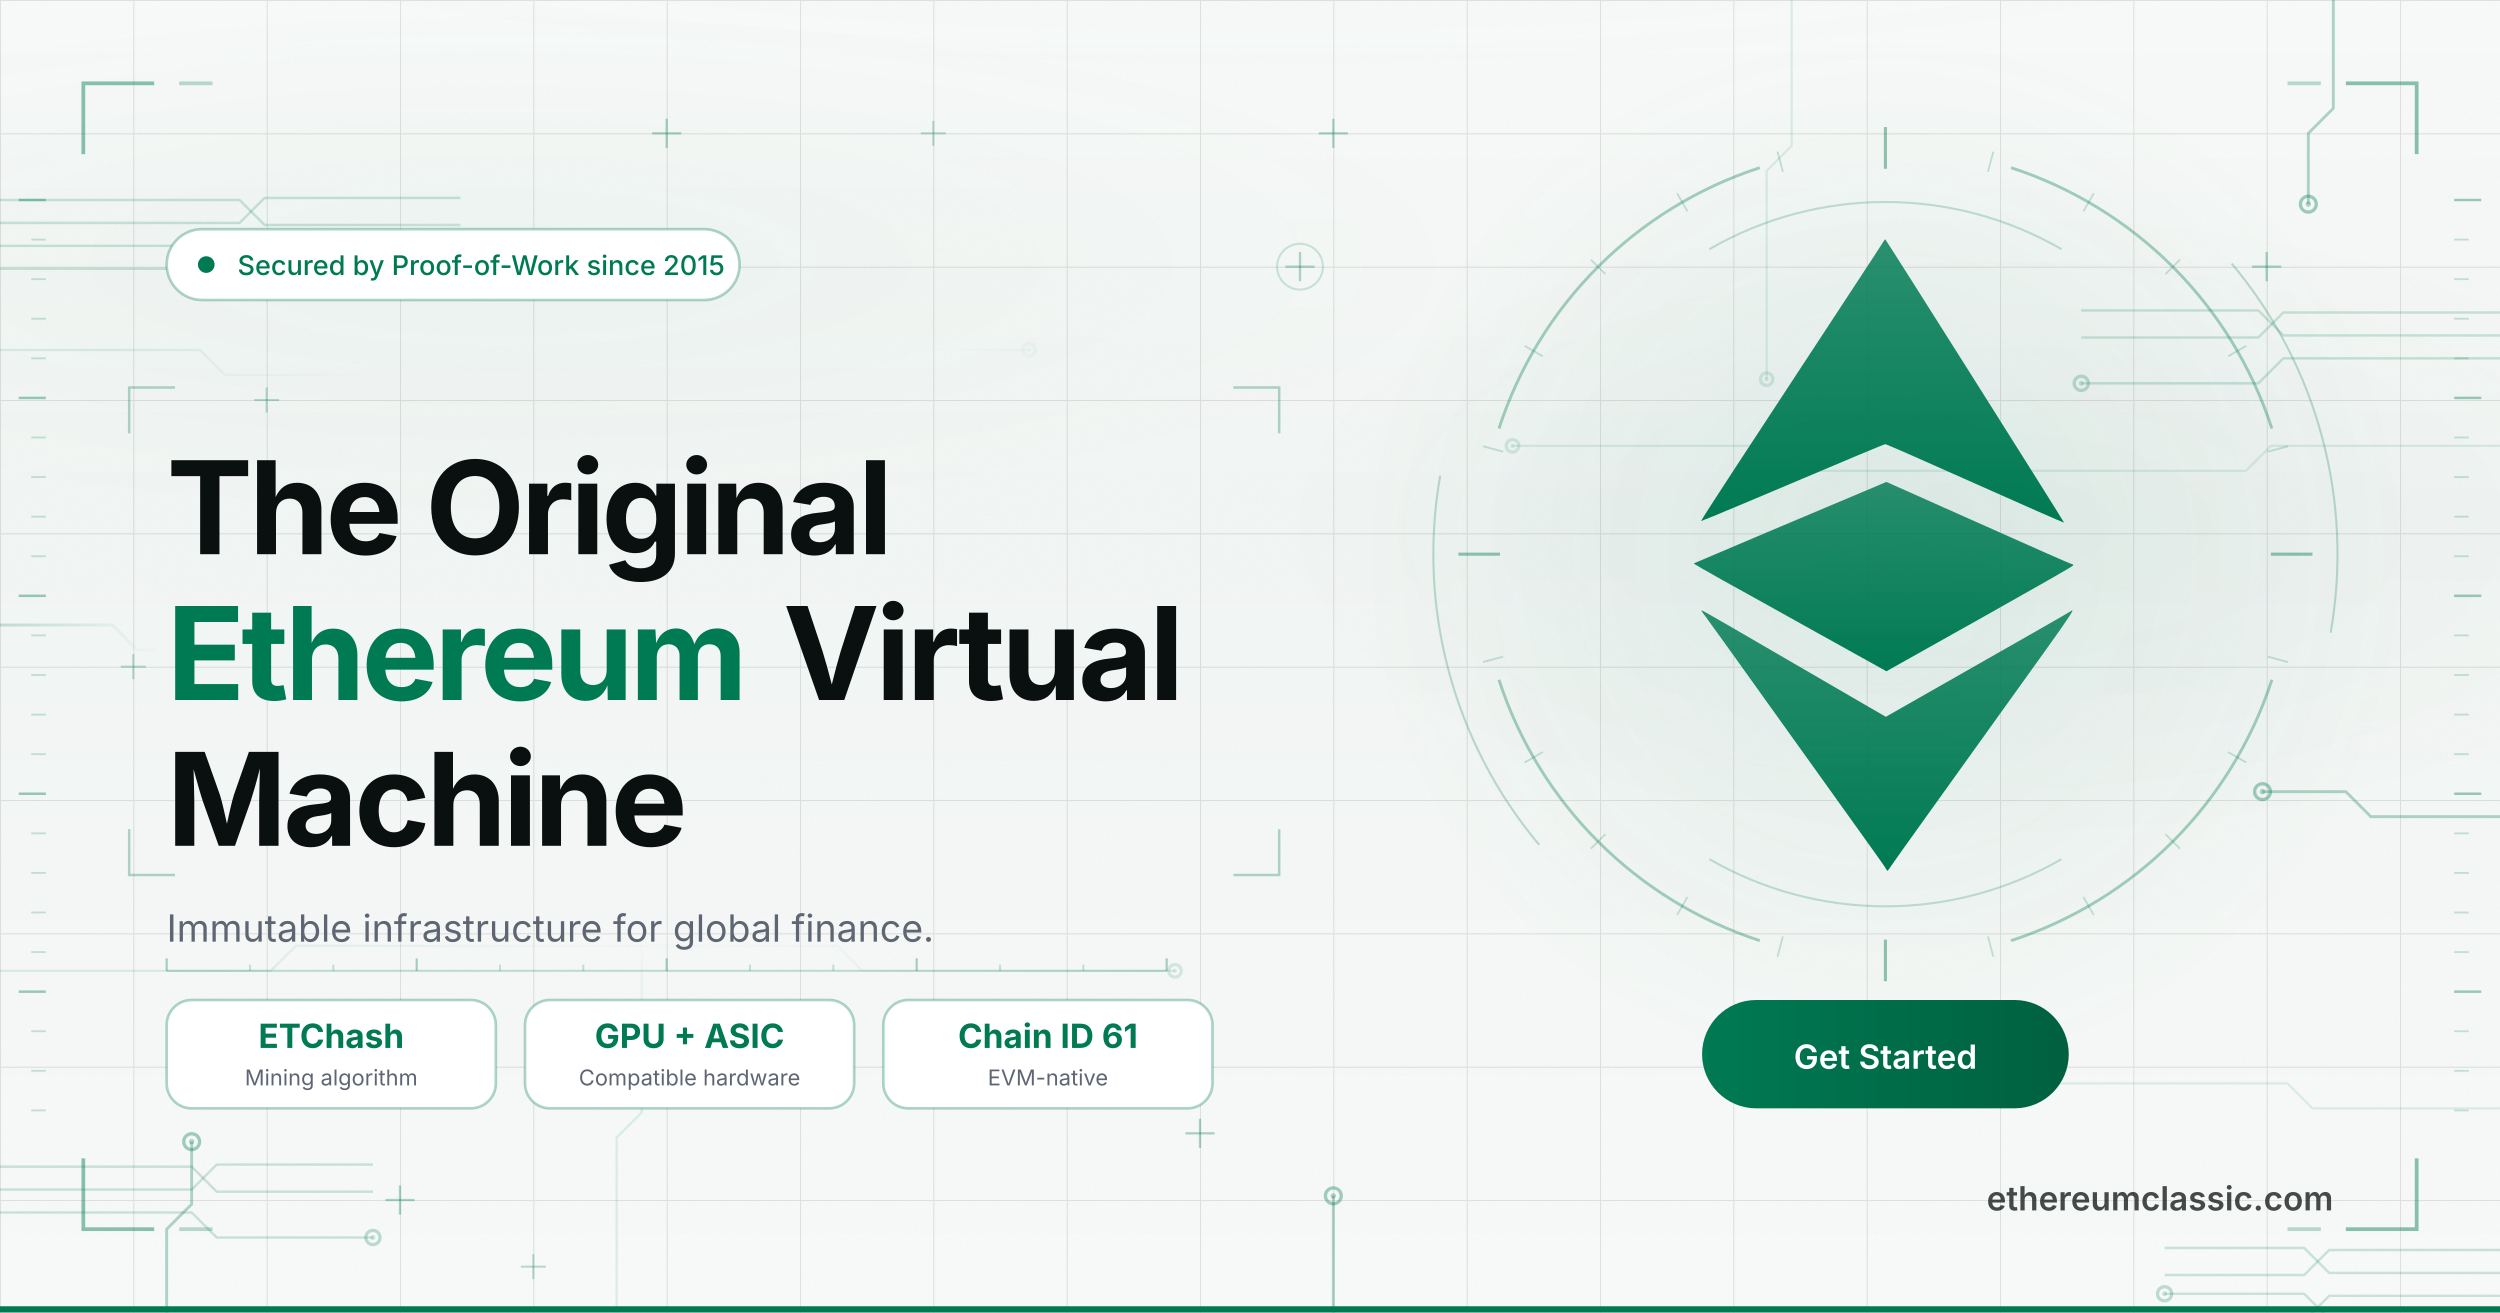
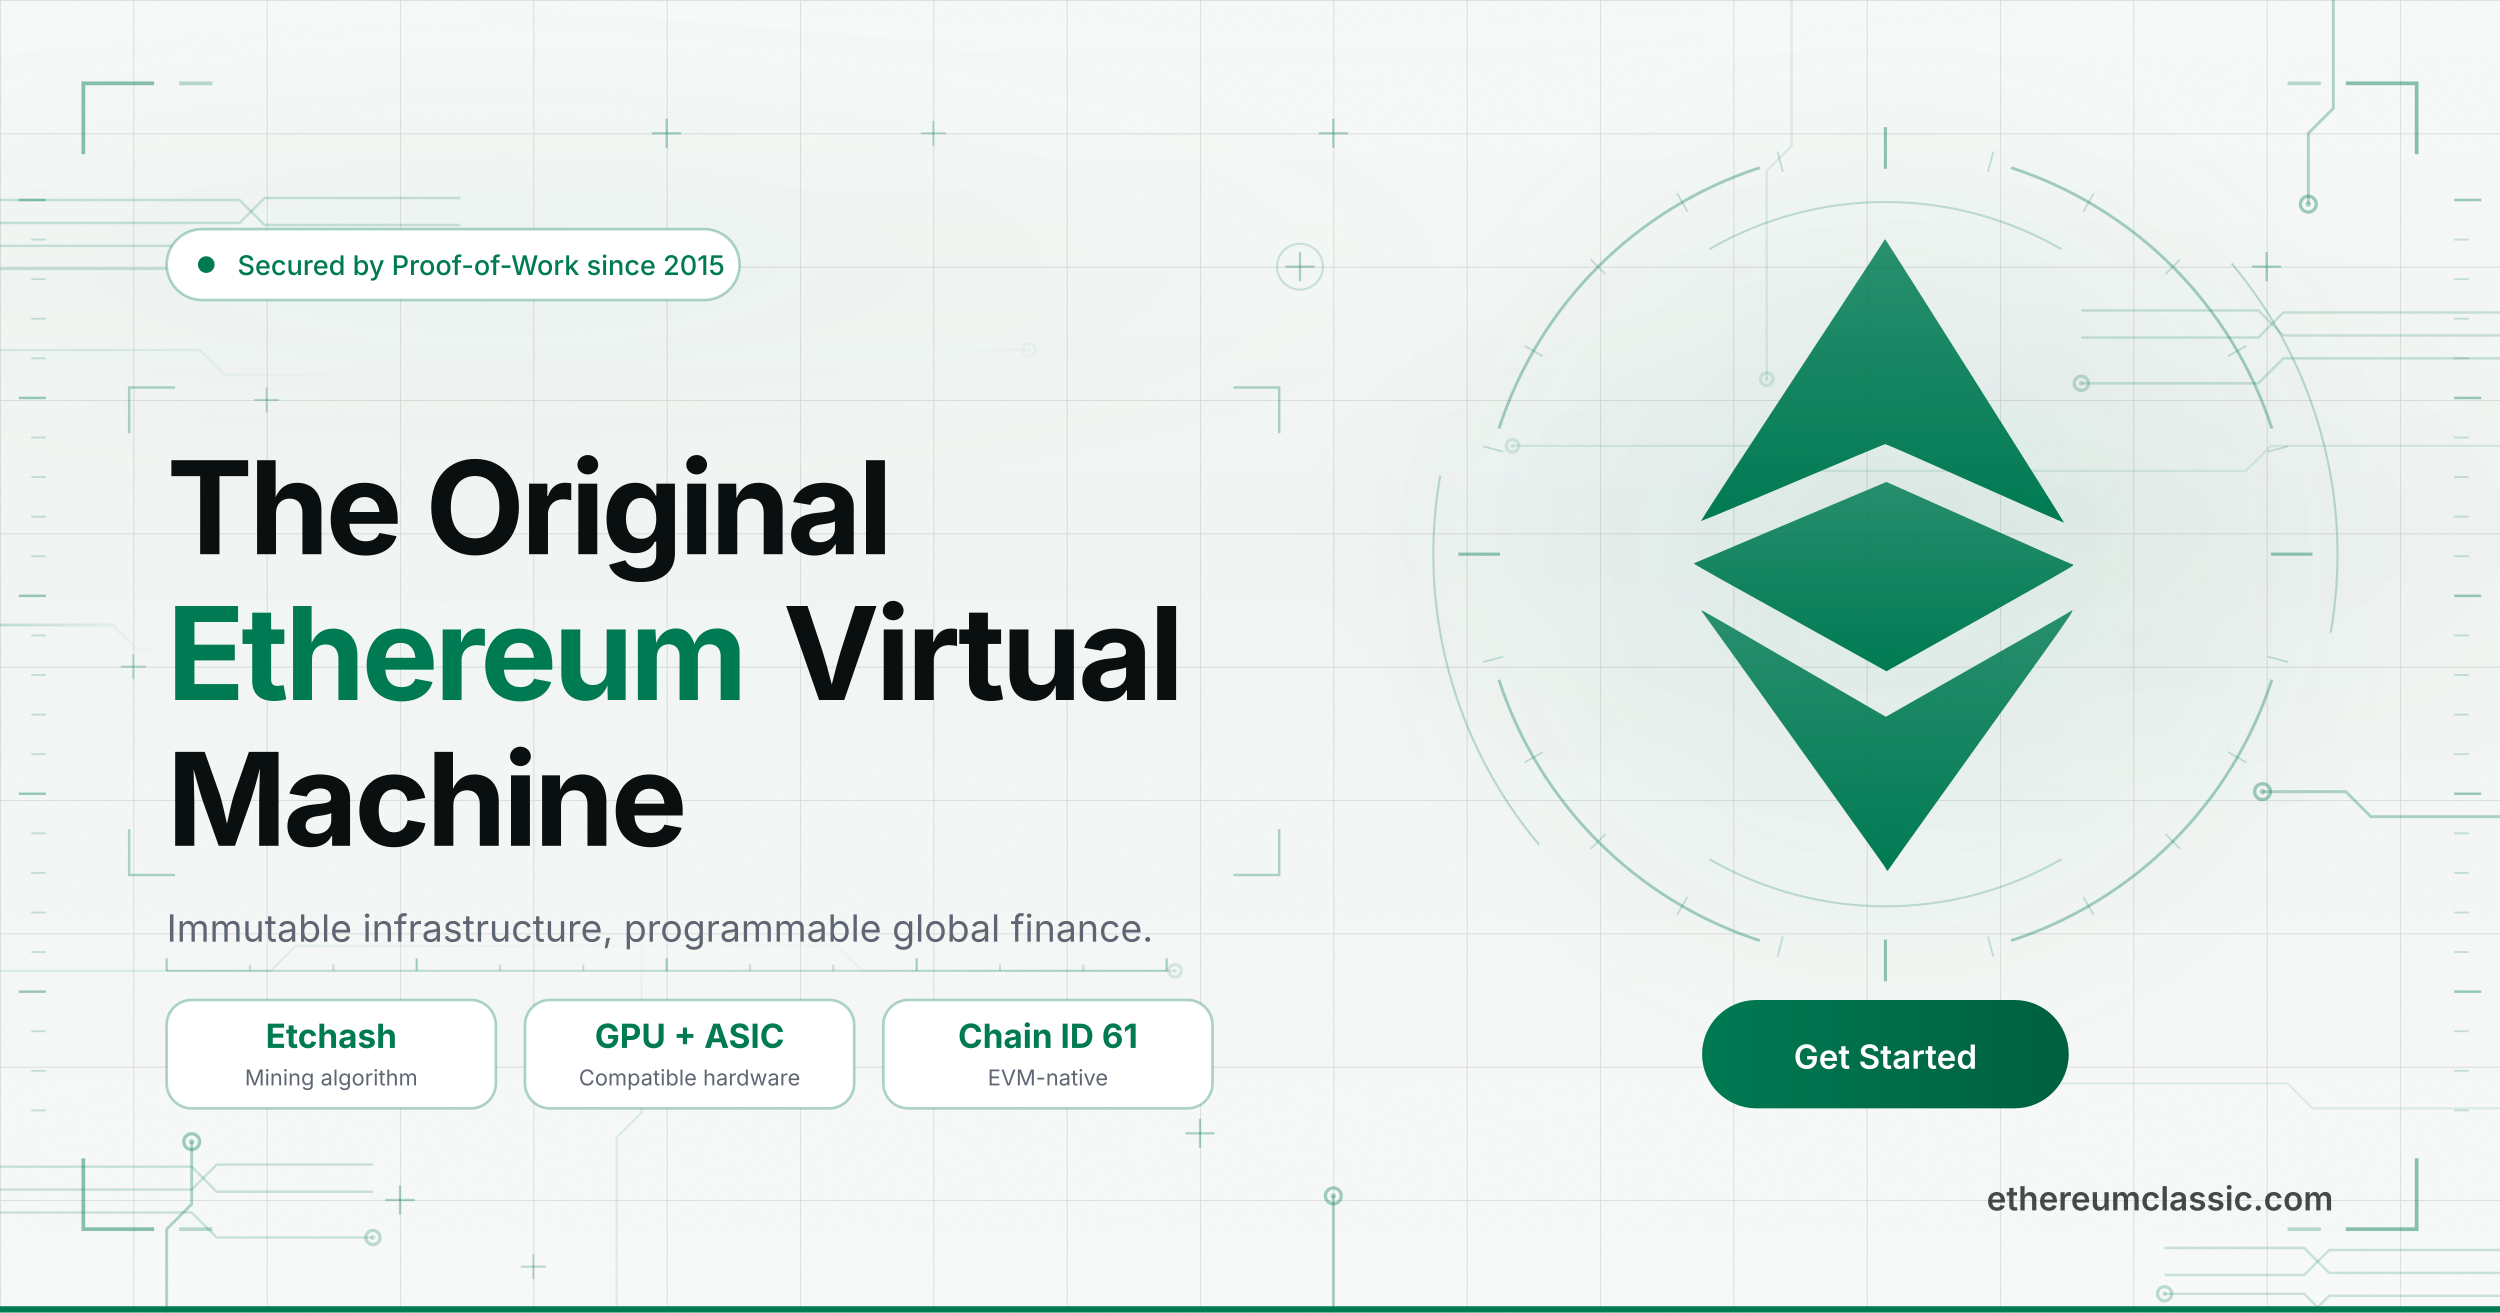
<svg xmlns="http://www.w3.org/2000/svg" width="1200" height="630" viewBox="0 0 1200 630" fill="none">
  <defs>
    <radialGradient id="wash1" gradientUnits="userSpaceOnUse" cx="600" cy="-189" r="1440" gradientTransform="translate(600,-189) scale(1,0.2625) translate(-600,189)">
      <stop offset="0%" stop-color="#007a53" stop-opacity="0.06" />
      <stop offset="60%" stop-color="#007a53" stop-opacity="0" />
    </radialGradient>
    <radialGradient id="wash2" gradientUnits="userSpaceOnUse" cx="240" cy="126" r="960" gradientTransform="translate(240,126) scale(1,0.2625) translate(-240,-126)">
      <stop offset="0%" stop-color="#007a53" stop-opacity="0.03" />
      <stop offset="50%" stop-color="#007a53" stop-opacity="0" />
    </radialGradient>
    <radialGradient id="wash3" gradientUnits="userSpaceOnUse" cx="960" cy="252" r="720" gradientTransform="translate(960,252) scale(1,0.4375) translate(-960,-252)">
      <stop offset="0%" stop-color="#00503c" stop-opacity="0.03" />
      <stop offset="50%" stop-color="#00503c" stop-opacity="0" />
    </radialGradient>
    <linearGradient id="ramp" x1="0" y1="0" x2="0" y2="630" gradientUnits="userSpaceOnUse">
      <stop offset="0%" stop-color="#f8faf9" />
      <stop offset="40%" stop-color="#f1f5f3" />
      <stop offset="100%" stop-color="#f8faf9" />
    </linearGradient>
    <pattern id="grid" width="64" height="64" patternUnits="userSpaceOnUse">
      <path d="M64 0 H0 V64" fill="none" stroke="#000000" stroke-opacity="0.10" stroke-width="1" />
    </pattern>
    <filter id="grain" x="0" y="0" width="100%" height="100%">
      <feTurbulence type="fractalNoise" baseFrequency="0.8" numOctaves="4" stitchTiles="stitch" />
      <feColorMatrix type="saturate" values="0" />
    </filter>
    <linearGradient id="markFade" x1="0%" y1="0%" x2="0%" y2="100%">
      <stop offset="0%" stop-color="#007a53" stop-opacity="1" />
      <stop offset="100%" stop-color="#007a53" stop-opacity="0.82" />
    </linearGradient>
    <radialGradient id="halo" cx="50%" cy="50%" r="50%">
      <stop offset="0%" stop-color="#007a53" stop-opacity="0.07" />
      <stop offset="100%" stop-color="#007a53" stop-opacity="0" />
    </radialGradient>
    <linearGradient id="ctaGrad" x1="0%" y1="0%" x2="100%" y2="0%">
      <stop offset="0%" stop-color="#007a53" />
      <stop offset="100%" stop-color="#00603f" />
    </linearGradient>
    <radialGradient id="copyFade" cx="0" cy="0" r="1" gradientUnits="userSpaceOnUse" gradientTransform="translate(330 300) scale(360 210)">
      <stop offset="0%" stop-color="#000000" />
      <stop offset="70%" stop-color="#000000" />
      <stop offset="100%" stop-color="#ffffff" />
    </radialGradient>
    <mask id="copyMask">
      <rect width="1200" height="630" fill="#ffffff" />
      <rect width="1200" height="630" fill="url(#copyFade)" />
    </mask>
  </defs>
  <rect width="1200" height="630" fill="url(#ramp)" />
  <rect width="1200" height="630" fill="url(#wash1)" />
  <rect width="1200" height="630" fill="url(#wash2)" />
  <rect width="1200" height="630" fill="url(#wash3)" />
  <rect width="1200" height="630" filter="url(#grain)" opacity="0.03" />
  <rect width="1200" height="630" fill="url(#grid)" />
  <g id="circuit" mask="url(#copyMask)">
    <path d="M0 168 L96 168 L108 180 L168 180 L318 180 L330 168 L374 168 L494 168" fill="none" stroke="#007a53" stroke-opacity="0.11" stroke-width="1.1" stroke-linejoin="round" />
    <circle cx="494" cy="168" r="3.0" fill="none" stroke="#007a53" stroke-opacity="0.14" stroke-width="1.6" />
    <circle cx="494" cy="168" r="1.0" fill="#007a53" fill-opacity="0.11" />
    <path d="M0 466 L130 466 L142 454 L222 454 L402 454 L414 466 L474 466 L564 466" fill="none" stroke="#007a53" stroke-opacity="0.11" stroke-width="1.1" stroke-linejoin="round" />
    <circle cx="564" cy="466" r="3.0" fill="none" stroke="#007a53" stroke-opacity="0.14" stroke-width="1.6" />
    <circle cx="564" cy="466" r="1.0" fill="#007a53" fill-opacity="0.11" />
    <path d="M1200 214 L1090 214 L1078 226 L1008 226 L868 226 L856 214 L806 214 L726 214" fill="none" stroke="#007a53" stroke-opacity="0.11" stroke-width="1.1" stroke-linejoin="round" />
    <circle cx="726" cy="214" r="3.0" fill="none" stroke="#007a53" stroke-opacity="0.14" stroke-width="1.6" />
    <circle cx="726" cy="214" r="1.0" fill="#007a53" fill-opacity="0.11" />
    <path d="M1200 532 L1110 532 L1098 520 L1034 520 L874 520" fill="none" stroke="#007a53" stroke-opacity="0.11" stroke-width="1.1" stroke-linejoin="round" />
    <circle cx="874" cy="520" r="3.0" fill="none" stroke="#007a53" stroke-opacity="0.14" stroke-width="1.6" />
    <circle cx="874" cy="520" r="1.0" fill="#007a53" fill-opacity="0.11" />
    <path d="M296 630 L296 546 L308 534 L308 474 L308 404" fill="none" stroke="#007a53" stroke-opacity="0.11" stroke-width="1.1" stroke-linejoin="round" />
    <circle cx="308" cy="404" r="3.0" fill="none" stroke="#007a53" stroke-opacity="0.14" stroke-width="1.6" />
    <circle cx="308" cy="404" r="1.0" fill="#007a53" fill-opacity="0.11" />
    <path d="M860 0 L860 70 L848 82 L848 134 L848 182" fill="none" stroke="#007a53" stroke-opacity="0.11" stroke-width="1.1" stroke-linejoin="round" />
    <circle cx="848" cy="182" r="3.0" fill="none" stroke="#007a53" stroke-opacity="0.14" stroke-width="1.6" />
    <circle cx="848" cy="182" r="1.0" fill="#007a53" fill-opacity="0.11" />
    <path d="M0 96 L115 96 L127 108 L169 108 L221 108" fill="none" stroke="#007a53" stroke-opacity="0.19" stroke-width="1.2" stroke-linejoin="round" />
    <path d="M0 107 L115 107 L127 95 L169 95 L221 95" fill="none" stroke="#007a53" stroke-opacity="0.19" stroke-width="1.2" stroke-linejoin="round" />
    <path d="M0 118 L115 118 L127 130 L169 130 L221 130" fill="none" stroke="#007a53" stroke-opacity="0.19" stroke-width="1.2" stroke-linejoin="round" />
    <path d="M0 129 L115 129 L127 117 L169 117 L221 117" fill="none" stroke="#007a53" stroke-opacity="0.19" stroke-width="1.2" stroke-linejoin="round" />
    <circle cx="221" cy="117" r="3.4" fill="none" stroke="#007a53" stroke-opacity="0.24" stroke-width="1.6" />
    <circle cx="221" cy="117" r="1.2" fill="#007a53" fill-opacity="0.19" />
    <path d="M0 560 L92 560 L104 572 L137 572 L179 572" fill="none" stroke="#007a53" stroke-opacity="0.19" stroke-width="1.2" stroke-linejoin="round" />
    <path d="M0 571 L92 571 L104 559 L137 559 L179 559" fill="none" stroke="#007a53" stroke-opacity="0.19" stroke-width="1.2" stroke-linejoin="round" />
    <path d="M0 582 L92 582 L104 594 L137 594 L179 594" fill="none" stroke="#007a53" stroke-opacity="0.19" stroke-width="1.2" stroke-linejoin="round" />
    <circle cx="179" cy="594" r="3.4" fill="none" stroke="#007a53" stroke-opacity="0.24" stroke-width="1.6" />
    <circle cx="179" cy="594" r="1.2" fill="#007a53" fill-opacity="0.19" />
    <path d="M1200 150 L1096 150 L1084 162 L1046 162 L999 162" fill="none" stroke="#007a53" stroke-opacity="0.19" stroke-width="1.2" stroke-linejoin="round" />
    <path d="M1200 161 L1096 161 L1084 149 L1046 149 L999 149" fill="none" stroke="#007a53" stroke-opacity="0.19" stroke-width="1.2" stroke-linejoin="round" />
    <path d="M1200 172 L1096 172 L1084 184 L1046 184 L999 184" fill="none" stroke="#007a53" stroke-opacity="0.19" stroke-width="1.2" stroke-linejoin="round" />
    <circle cx="999" cy="184" r="3.4" fill="none" stroke="#007a53" stroke-opacity="0.24" stroke-width="1.6" />
    <circle cx="999" cy="184" r="1.2" fill="#007a53" fill-opacity="0.19" />
    <path d="M1200 600 L1118 600 L1106 612 L1076 612 L1039 612" fill="none" stroke="#007a53" stroke-opacity="0.19" stroke-width="1.2" stroke-linejoin="round" />
    <path d="M1200 611 L1118 611 L1106 599 L1076 599 L1039 599" fill="none" stroke="#007a53" stroke-opacity="0.19" stroke-width="1.2" stroke-linejoin="round" />
    <path d="M1200 622 L1118 622 L1106 634 L1076 634 L1039 634" fill="none" stroke="#007a53" stroke-opacity="0.19" stroke-width="1.2" stroke-linejoin="round" />
    <path d="M1200 633 L1118 633 L1106 621 L1076 621 L1039 621" fill="none" stroke="#007a53" stroke-opacity="0.19" stroke-width="1.2" stroke-linejoin="round" />
    <circle cx="1039" cy="621" r="3.4" fill="none" stroke="#007a53" stroke-opacity="0.24" stroke-width="1.6" />
    <circle cx="1039" cy="621" r="1.2" fill="#007a53" fill-opacity="0.19" />
    <path d="M80 630 L80 590 L92 578 L92 548" fill="none" stroke="#007a53" stroke-opacity="0.30" stroke-width="1.4" stroke-linejoin="round" />
    <circle cx="92" cy="548" r="3.8" fill="none" stroke="#007a53" stroke-opacity="0.36" stroke-width="1.6" />
    <circle cx="92" cy="548" r="1.3" fill="#007a53" fill-opacity="0.29" />
    <path d="M640 630 L640 574" fill="none" stroke="#007a53" stroke-opacity="0.30" stroke-width="1.4" stroke-linejoin="round" />
    <circle cx="640" cy="574" r="3.8" fill="none" stroke="#007a53" stroke-opacity="0.36" stroke-width="1.6" />
    <circle cx="640" cy="574" r="1.3" fill="#007a53" fill-opacity="0.29" />
    <path d="M1120 0 L1120 52 L1108 64 L1108 98" fill="none" stroke="#007a53" stroke-opacity="0.30" stroke-width="1.4" stroke-linejoin="round" />
    <circle cx="1108" cy="98" r="3.8" fill="none" stroke="#007a53" stroke-opacity="0.36" stroke-width="1.6" />
    <circle cx="1108" cy="98" r="1.3" fill="#007a53" fill-opacity="0.29" />
    <path d="M0 300 L54 300 L66 312 L104 312" fill="none" stroke="#007a53" stroke-opacity="0.30" stroke-width="1.4" stroke-linejoin="round" />
    <circle cx="104" cy="312" r="3.8" fill="none" stroke="#007a53" stroke-opacity="0.36" stroke-width="1.6" />
    <circle cx="104" cy="312" r="1.3" fill="#007a53" fill-opacity="0.29" />
    <path d="M1200 392 L1138 392 L1126 380 L1086 380" fill="none" stroke="#007a53" stroke-opacity="0.30" stroke-width="1.4" stroke-linejoin="round" />
    <circle cx="1086" cy="380" r="3.8" fill="none" stroke="#007a53" stroke-opacity="0.36" stroke-width="1.6" />
    <circle cx="1086" cy="380" r="1.3" fill="#007a53" fill-opacity="0.29" />
  </g>
  <g id="hud">
    <path d="M965.3 80.5 A195 195 0 0 1 1090.5 205.7" fill="none" stroke="#007a53" stroke-opacity="0.34" stroke-width="1.4" />
    <path d="M1090.5 326.3 A195 195 0 0 1 965.3 451.5" fill="none" stroke="#007a53" stroke-opacity="0.34" stroke-width="1.4" />
    <path d="M844.7 451.5 A195 195 0 0 1 719.5 326.3" fill="none" stroke="#007a53" stroke-opacity="0.34" stroke-width="1.4" />
    <path d="M719.5 205.7 A195 195 0 0 1 844.7 80.5" fill="none" stroke="#007a53" stroke-opacity="0.34" stroke-width="1.4" />
    <path d="M1071.2 126.5 A217 217 0 0 1 1118.7 303.7" fill="none" stroke="#007a53" stroke-opacity="0.24" stroke-width="1.0" />
    <path d="M738.8 405.5 A217 217 0 0 1 691.3 228.3" fill="none" stroke="#007a53" stroke-opacity="0.24" stroke-width="1.0" />
    <path d="M989.5 412.4 A169 169 0 0 1 820.5 412.4" fill="none" stroke="#007a53" stroke-opacity="0.22" stroke-width="1.0" />
    <path d="M820.5 119.6 A169 169 0 0 1 989.5 119.6" fill="none" stroke="#007a53" stroke-opacity="0.22" stroke-width="1.0" />
    <line x1="1090.0" y1="266.0" x2="1110.0" y2="266.0" stroke="#007a53" stroke-opacity="0.42" stroke-width="1.5" />
    <line x1="905.0" y1="451.0" x2="905.0" y2="471.0" stroke="#007a53" stroke-opacity="0.42" stroke-width="1.5" />
    <line x1="720.0" y1="266.0" x2="700.0" y2="266.0" stroke="#007a53" stroke-opacity="0.42" stroke-width="1.5" />
    <line x1="905.0" y1="81.0" x2="905.0" y2="61.0" stroke="#007a53" stroke-opacity="0.42" stroke-width="1.5" />
    <line x1="1088.5" y1="315.2" x2="1098.2" y2="317.8" stroke="#007a53" stroke-opacity="0.20" stroke-width="0.9" />
    <line x1="1069.5" y1="361.0" x2="1078.2" y2="366.0" stroke="#007a53" stroke-opacity="0.20" stroke-width="0.9" />
    <line x1="1039.4" y1="400.4" x2="1046.4" y2="407.4" stroke="#007a53" stroke-opacity="0.20" stroke-width="0.9" />
    <line x1="1000.0" y1="430.5" x2="1005.0" y2="439.2" stroke="#007a53" stroke-opacity="0.20" stroke-width="0.9" />
    <line x1="954.2" y1="449.5" x2="956.8" y2="459.2" stroke="#007a53" stroke-opacity="0.20" stroke-width="0.9" />
    <line x1="855.8" y1="449.5" x2="853.2" y2="459.2" stroke="#007a53" stroke-opacity="0.20" stroke-width="0.9" />
    <line x1="810.0" y1="430.5" x2="805.0" y2="439.2" stroke="#007a53" stroke-opacity="0.20" stroke-width="0.9" />
    <line x1="770.6" y1="400.4" x2="763.6" y2="407.4" stroke="#007a53" stroke-opacity="0.20" stroke-width="0.9" />
    <line x1="740.5" y1="361.0" x2="731.8" y2="366.0" stroke="#007a53" stroke-opacity="0.20" stroke-width="0.9" />
    <line x1="721.5" y1="315.2" x2="711.8" y2="317.8" stroke="#007a53" stroke-opacity="0.20" stroke-width="0.9" />
    <line x1="721.5" y1="216.8" x2="711.8" y2="214.2" stroke="#007a53" stroke-opacity="0.20" stroke-width="0.9" />
    <line x1="740.5" y1="171.0" x2="731.8" y2="166.0" stroke="#007a53" stroke-opacity="0.20" stroke-width="0.9" />
    <line x1="770.6" y1="131.6" x2="763.6" y2="124.6" stroke="#007a53" stroke-opacity="0.20" stroke-width="0.9" />
    <line x1="810.0" y1="101.5" x2="805.0" y2="92.8" stroke="#007a53" stroke-opacity="0.20" stroke-width="0.9" />
    <line x1="855.8" y1="82.5" x2="853.2" y2="72.8" stroke="#007a53" stroke-opacity="0.20" stroke-width="0.9" />
    <line x1="954.2" y1="82.5" x2="956.8" y2="72.8" stroke="#007a53" stroke-opacity="0.20" stroke-width="0.9" />
    <line x1="1000.0" y1="101.5" x2="1005.0" y2="92.8" stroke="#007a53" stroke-opacity="0.20" stroke-width="0.9" />
    <line x1="1039.4" y1="131.6" x2="1046.4" y2="124.6" stroke="#007a53" stroke-opacity="0.20" stroke-width="0.9" />
    <line x1="1069.5" y1="171.0" x2="1078.2" y2="166.0" stroke="#007a53" stroke-opacity="0.20" stroke-width="0.9" />
    <line x1="1088.5" y1="216.8" x2="1098.2" y2="214.2" stroke="#007a53" stroke-opacity="0.20" stroke-width="0.9" />
    <path d="M40 74 L40 40 L74 40" fill="none" stroke="#007a53" stroke-opacity="0.45" stroke-width="1.8" />
    <path d="M86 40 L102 40" fill="none" stroke="#007a53" stroke-opacity="0.26" stroke-width="1.8" />
    <path d="M1160 74 L1160 40 L1126 40" fill="none" stroke="#007a53" stroke-opacity="0.45" stroke-width="1.8" />
    <path d="M1114 40 L1098 40" fill="none" stroke="#007a53" stroke-opacity="0.26" stroke-width="1.8" />
    <path d="M40 556 L40 590 L74 590" fill="none" stroke="#007a53" stroke-opacity="0.45" stroke-width="1.8" />
    <path d="M86 590 L102 590" fill="none" stroke="#007a53" stroke-opacity="0.26" stroke-width="1.8" />
    <path d="M1160 556 L1160 590 L1126 590" fill="none" stroke="#007a53" stroke-opacity="0.45" stroke-width="1.8" />
    <path d="M1114 590 L1098 590" fill="none" stroke="#007a53" stroke-opacity="0.26" stroke-width="1.8" />
    <line x1="1178" y1="96" x2="1191" y2="96" stroke="#007a53" stroke-opacity="0.38" stroke-width="1.2" />
    <line x1="1178" y1="115" x2="1185" y2="115" stroke="#007a53" stroke-opacity="0.2" stroke-width="0.9" />
    <line x1="1178" y1="134" x2="1185" y2="134" stroke="#007a53" stroke-opacity="0.2" stroke-width="0.9" />
    <line x1="1178" y1="153" x2="1185" y2="153" stroke="#007a53" stroke-opacity="0.2" stroke-width="0.9" />
    <line x1="1178" y1="172" x2="1185" y2="172" stroke="#007a53" stroke-opacity="0.2" stroke-width="0.9" />
    <line x1="1178" y1="191" x2="1191" y2="191" stroke="#007a53" stroke-opacity="0.38" stroke-width="1.2" />
    <line x1="1178" y1="210" x2="1185" y2="210" stroke="#007a53" stroke-opacity="0.2" stroke-width="0.9" />
    <line x1="1178" y1="229" x2="1185" y2="229" stroke="#007a53" stroke-opacity="0.2" stroke-width="0.9" />
    <line x1="1178" y1="248" x2="1185" y2="248" stroke="#007a53" stroke-opacity="0.2" stroke-width="0.9" />
    <line x1="1178" y1="267" x2="1185" y2="267" stroke="#007a53" stroke-opacity="0.2" stroke-width="0.9" />
    <line x1="1178" y1="286" x2="1191" y2="286" stroke="#007a53" stroke-opacity="0.38" stroke-width="1.2" />
    <line x1="1178" y1="305" x2="1185" y2="305" stroke="#007a53" stroke-opacity="0.2" stroke-width="0.9" />
    <line x1="1178" y1="324" x2="1185" y2="324" stroke="#007a53" stroke-opacity="0.2" stroke-width="0.9" />
    <line x1="1178" y1="343" x2="1185" y2="343" stroke="#007a53" stroke-opacity="0.2" stroke-width="0.9" />
    <line x1="1178" y1="362" x2="1185" y2="362" stroke="#007a53" stroke-opacity="0.2" stroke-width="0.9" />
    <line x1="1178" y1="381" x2="1191" y2="381" stroke="#007a53" stroke-opacity="0.38" stroke-width="1.2" />
    <line x1="1178" y1="400" x2="1185" y2="400" stroke="#007a53" stroke-opacity="0.2" stroke-width="0.9" />
    <line x1="1178" y1="419" x2="1185" y2="419" stroke="#007a53" stroke-opacity="0.2" stroke-width="0.9" />
    <line x1="1178" y1="438" x2="1185" y2="438" stroke="#007a53" stroke-opacity="0.2" stroke-width="0.9" />
    <line x1="1178" y1="457" x2="1185" y2="457" stroke="#007a53" stroke-opacity="0.2" stroke-width="0.9" />
    <line x1="1178" y1="476" x2="1191" y2="476" stroke="#007a53" stroke-opacity="0.38" stroke-width="1.2" />
    <line x1="1178" y1="495" x2="1185" y2="495" stroke="#007a53" stroke-opacity="0.2" stroke-width="0.9" />
    <line x1="1178" y1="514" x2="1185" y2="514" stroke="#007a53" stroke-opacity="0.2" stroke-width="0.9" />
    <line x1="1178" y1="533" x2="1185" y2="533" stroke="#007a53" stroke-opacity="0.2" stroke-width="0.9" />
    <line x1="9" y1="96" x2="22" y2="96" stroke="#007a53" stroke-opacity="0.38" stroke-width="1.2" />
    <line x1="15" y1="115" x2="22" y2="115" stroke="#007a53" stroke-opacity="0.2" stroke-width="0.9" />
    <line x1="15" y1="134" x2="22" y2="134" stroke="#007a53" stroke-opacity="0.2" stroke-width="0.9" />
    <line x1="15" y1="153" x2="22" y2="153" stroke="#007a53" stroke-opacity="0.2" stroke-width="0.9" />
    <line x1="15" y1="172" x2="22" y2="172" stroke="#007a53" stroke-opacity="0.2" stroke-width="0.9" />
    <line x1="9" y1="191" x2="22" y2="191" stroke="#007a53" stroke-opacity="0.38" stroke-width="1.2" />
    <line x1="15" y1="210" x2="22" y2="210" stroke="#007a53" stroke-opacity="0.2" stroke-width="0.9" />
    <line x1="15" y1="229" x2="22" y2="229" stroke="#007a53" stroke-opacity="0.2" stroke-width="0.9" />
    <line x1="15" y1="248" x2="22" y2="248" stroke="#007a53" stroke-opacity="0.2" stroke-width="0.9" />
    <line x1="15" y1="267" x2="22" y2="267" stroke="#007a53" stroke-opacity="0.2" stroke-width="0.9" />
    <line x1="9" y1="286" x2="22" y2="286" stroke="#007a53" stroke-opacity="0.38" stroke-width="1.2" />
    <line x1="15" y1="305" x2="22" y2="305" stroke="#007a53" stroke-opacity="0.2" stroke-width="0.9" />
    <line x1="15" y1="324" x2="22" y2="324" stroke="#007a53" stroke-opacity="0.2" stroke-width="0.9" />
    <line x1="15" y1="343" x2="22" y2="343" stroke="#007a53" stroke-opacity="0.2" stroke-width="0.9" />
    <line x1="15" y1="362" x2="22" y2="362" stroke="#007a53" stroke-opacity="0.2" stroke-width="0.9" />
    <line x1="9" y1="381" x2="22" y2="381" stroke="#007a53" stroke-opacity="0.38" stroke-width="1.2" />
    <line x1="15" y1="400" x2="22" y2="400" stroke="#007a53" stroke-opacity="0.2" stroke-width="0.9" />
    <line x1="15" y1="419" x2="22" y2="419" stroke="#007a53" stroke-opacity="0.2" stroke-width="0.9" />
    <line x1="15" y1="438" x2="22" y2="438" stroke="#007a53" stroke-opacity="0.2" stroke-width="0.9" />
    <line x1="15" y1="457" x2="22" y2="457" stroke="#007a53" stroke-opacity="0.2" stroke-width="0.9" />
    <line x1="9" y1="476" x2="22" y2="476" stroke="#007a53" stroke-opacity="0.38" stroke-width="1.2" />
    <line x1="15" y1="495" x2="22" y2="495" stroke="#007a53" stroke-opacity="0.2" stroke-width="0.9" />
    <line x1="15" y1="514" x2="22" y2="514" stroke="#007a53" stroke-opacity="0.2" stroke-width="0.9" />
    <line x1="15" y1="533" x2="22" y2="533" stroke="#007a53" stroke-opacity="0.2" stroke-width="0.9" />
    <path d="M62 208 L62 186 L84 186" fill="none" stroke="#007a53" stroke-opacity="0.30" stroke-width="1.2" />
    <path d="M614 208 L614 186 L592 186" fill="none" stroke="#007a53" stroke-opacity="0.30" stroke-width="1.2" />
    <path d="M62 398 L62 420 L84 420" fill="none" stroke="#007a53" stroke-opacity="0.30" stroke-width="1.2" />
    <path d="M614 398 L614 420 L592 420" fill="none" stroke="#007a53" stroke-opacity="0.30" stroke-width="1.2" />
    <line x1="80" y1="466" x2="560" y2="466" stroke="#007a53" stroke-opacity="0.22" stroke-width="1" />
    <line x1="80" y1="466" x2="80" y2="460" stroke="#007a53" stroke-opacity="0.34" stroke-width="1" />
    <line x1="120" y1="466" x2="120" y2="463" stroke="#007a53" stroke-opacity="0.2" stroke-width="1" />
    <line x1="160" y1="466" x2="160" y2="463" stroke="#007a53" stroke-opacity="0.2" stroke-width="1" />
    <line x1="200" y1="466" x2="200" y2="460" stroke="#007a53" stroke-opacity="0.34" stroke-width="1" />
    <line x1="240" y1="466" x2="240" y2="463" stroke="#007a53" stroke-opacity="0.2" stroke-width="1" />
    <line x1="280" y1="466" x2="280" y2="463" stroke="#007a53" stroke-opacity="0.2" stroke-width="1" />
    <line x1="320" y1="466" x2="320" y2="460" stroke="#007a53" stroke-opacity="0.34" stroke-width="1" />
    <line x1="360" y1="466" x2="360" y2="463" stroke="#007a53" stroke-opacity="0.2" stroke-width="1" />
    <line x1="400" y1="466" x2="400" y2="463" stroke="#007a53" stroke-opacity="0.2" stroke-width="1" />
    <line x1="440" y1="466" x2="440" y2="460" stroke="#007a53" stroke-opacity="0.34" stroke-width="1" />
    <line x1="480" y1="466" x2="480" y2="463" stroke="#007a53" stroke-opacity="0.2" stroke-width="1" />
    <line x1="520" y1="466" x2="520" y2="463" stroke="#007a53" stroke-opacity="0.2" stroke-width="1" />
    <line x1="560" y1="466" x2="560" y2="460" stroke="#007a53" stroke-opacity="0.34" stroke-width="1" />
    <g stroke="#007a53" stroke-opacity="0.30" stroke-width="1.1">
      <line x1="617" y1="128" x2="631" y2="128" />
      <line x1="624" y1="121" x2="624" y2="135" />
    </g>
    <circle cx="624" cy="128" r="11" fill="none" stroke="#007a53" stroke-opacity="0.18" stroke-width="1" />
    <g stroke="#007a53" stroke-opacity="0.26" stroke-width="1">
      <line x1="122" y1="192" x2="134" y2="192" />
      <line x1="128" y1="186" x2="128" y2="198" />
    </g>
    <g stroke="#007a53" stroke-opacity="0.26" stroke-width="1">
      <line x1="442" y1="64" x2="454" y2="64" />
      <line x1="448" y1="58" x2="448" y2="70" />
    </g>
    <g stroke="#007a53" stroke-opacity="0.26" stroke-width="1">
      <line x1="250" y1="608" x2="262" y2="608" />
      <line x1="256" y1="602" x2="256" y2="614" />
    </g>
    <g stroke="#007a53" stroke-opacity="0.26" stroke-width="1">
      <line x1="58" y1="320" x2="70" y2="320" />
      <line x1="64" y1="314" x2="64" y2="326" />
    </g>
    <g stroke="#007a53" stroke-opacity="0.32" stroke-width="1.1">
      <line x1="185" y1="576" x2="199" y2="576" />
      <line x1="192" y1="569" x2="192" y2="583" />
    </g>
    <g stroke="#007a53" stroke-opacity="0.32" stroke-width="1.1">
      <line x1="633" y1="64" x2="647" y2="64" />
      <line x1="640" y1="57" x2="640" y2="71" />
    </g>
    <g stroke="#007a53" stroke-opacity="0.32" stroke-width="1.1">
      <line x1="1081" y1="128" x2="1095" y2="128" />
      <line x1="1088" y1="121" x2="1088" y2="135" />
    </g>
    <g stroke="#007a53" stroke-opacity="0.32" stroke-width="1.1">
      <line x1="569" y1="544" x2="583" y2="544" />
      <line x1="576" y1="537" x2="576" y2="551" />
    </g>
    <g stroke="#007a53" stroke-opacity="0.32" stroke-width="1.1">
      <line x1="313" y1="64" x2="327" y2="64" />
      <line x1="320" y1="57" x2="320" y2="71" />
    </g>
  </g>
  <circle cx="905" cy="267" r="252" fill="url(#halo)" />
  <g transform="translate(751, 113) scale(0.6)">
    <g transform="translate(0,512) scale(0.1,-0.1)" fill="url(#markFade)" stroke="none">
      <path d="M2551 5071 c-6 -11 -125 -193 -263 -403 -138 -211 -340 -518 -448 -683 -108 -165 -321 -490 -474 -723 -153 -233 -276 -425 -274 -427 1 -1 154 61 338 139 884 374 1126 476 1137 476 7 0 330 -142 719 -316 388 -173 708 -314 710 -312 3 3 -1417 2253 -1430 2266 -3 2 -9 -6 -15 -17z" />
      <path d="M2485 3110 c-376 -157 -1450 -612 -1452 -614 -2 -2 99 -60 224 -130 126 -69 473 -263 773 -430 l545 -303 40 23 c22 12 357 200 745 418 387 217 706 399 708 405 2 6 -1 11 -7 11 -10 0 -175 73 -1036 457 -203 91 -388 173 -410 183 l-41 18 -89 -38z" />
      <path d="M1119 2083 c16 -21 308 -427 648 -903 341 -476 661 -923 712 -994 51 -70 95 -135 98 -143 4 -10 10 -6 23 15 10 16 145 206 301 423 155 217 378 527 494 689 116 162 316 441 444 619 206 287 253 359 209 324 -7 -6 -343 -198 -746 -427 l-732 -417 -128 74 c-1304 758 -1336 777 -1346 777 -4 0 6 -17 23 -37z" />
    </g>
  </g>
  <g transform="translate(80, 110)">
    <rect x="0" y="0" width="275" height="34" rx="17" fill="#ffffff" stroke="#007a53" stroke-opacity="0.32" stroke-width="1.3" />
    <circle cx="19" cy="17" r="4" fill="#007a53" />
    <text x="34" y="22" font-family="Inter Variable, Inter, system-ui, sans-serif" font-size="13" font-weight="500" fill="#007a53">Secured by Proof-of-Work since 2015</text>
  </g>
  <text x="80" y="266" font-family="Inter Variable, Inter, system-ui, sans-serif" font-size="62" font-weight="700" letter-spacing="-0.03em" fill="#0a0f10">The Original</text>
  <text x="80" y="336" font-family="Inter Variable, Inter, system-ui, sans-serif" font-size="62" font-weight="700" letter-spacing="-0.03em" fill="#007a53">Ethereum<tspan dx="17" fill="#0a0f10">Virtual</tspan>
  </text>
  <text x="80" y="406" font-family="Inter Variable, Inter, system-ui, sans-serif" font-size="62" font-weight="700" letter-spacing="-0.03em" fill="#0a0f10">Machine</text>
-   <text x="80" y="452" font-family="Inter Variable, Inter, system-ui, sans-serif" font-size="18" font-weight="400" fill="#5f6673">Immutable infrastructure for global finance.</text>
+   <text x="80" y="452" font-family="Inter Variable, Inter, system-ui, sans-serif" font-size="18" font-weight="400" fill="#5f6673">Immutable infrastructure, programmable global finance.</text>
  <g transform="translate(80, 480)">
    <rect x="0" y="0" width="158" height="52" rx="12" fill="#ffffff" stroke="#007a53" stroke-opacity="0.32" stroke-width="1.3" />
-     <text x="79" y="23" text-anchor="middle" font-family="Inter Variable, Inter, system-ui, sans-serif" font-size="16" font-weight="700" fill="#007a53">ETChash</text>
+     <text x="79" y="23" text-anchor="middle" font-family="Inter Variable, Inter, system-ui, sans-serif" font-size="16" font-weight="700" fill="#007a53">Etchash</text>
    <text x="79" y="41" text-anchor="middle" font-family="Inter Variable, Inter, system-ui, sans-serif" font-size="10.5" font-weight="400" fill="#5f6673">Mining algorithm</text>
    <rect x="172" y="0" width="158" height="52" rx="12" fill="#ffffff" stroke="#007a53" stroke-opacity="0.32" stroke-width="1.3" />
    <text x="251" y="23" text-anchor="middle" font-family="Inter Variable, Inter, system-ui, sans-serif" font-size="16" font-weight="700" fill="#007a53">GPU + ASIC</text>
    <text x="251" y="41" text-anchor="middle" font-family="Inter Variable, Inter, system-ui, sans-serif" font-size="10.5" font-weight="400" fill="#5f6673">Compatible hardware</text>
    <rect x="344" y="0" width="158" height="52" rx="12" fill="#ffffff" stroke="#007a53" stroke-opacity="0.32" stroke-width="1.3" />
    <text x="423" y="23" text-anchor="middle" font-family="Inter Variable, Inter, system-ui, sans-serif" font-size="16" font-weight="700" fill="#007a53">Chain ID 61</text>
    <text x="423" y="41" text-anchor="middle" font-family="Inter Variable, Inter, system-ui, sans-serif" font-size="10.5" font-weight="400" fill="#5f6673">EVM-native</text>
  </g>
  <g transform="translate(817, 480)">
    <rect x="0" y="0" width="176" height="52" rx="26" fill="url(#ctaGrad)" />
    <text x="88" y="33" text-anchor="middle" font-family="Inter Variable, Inter, system-ui, sans-serif" font-size="16" font-weight="600" fill="#ffffff">Get Started</text>
  </g>
  <text x="1120" y="581" text-anchor="end" font-family="Inter Variable, Inter, system-ui, sans-serif" font-size="16" font-weight="600" fill="#0a0f10" fill-opacity="0.75">ethereumclassic.com</text>
  <rect x="0" y="627" width="1200" height="3" fill="#007a53" />
</svg>
